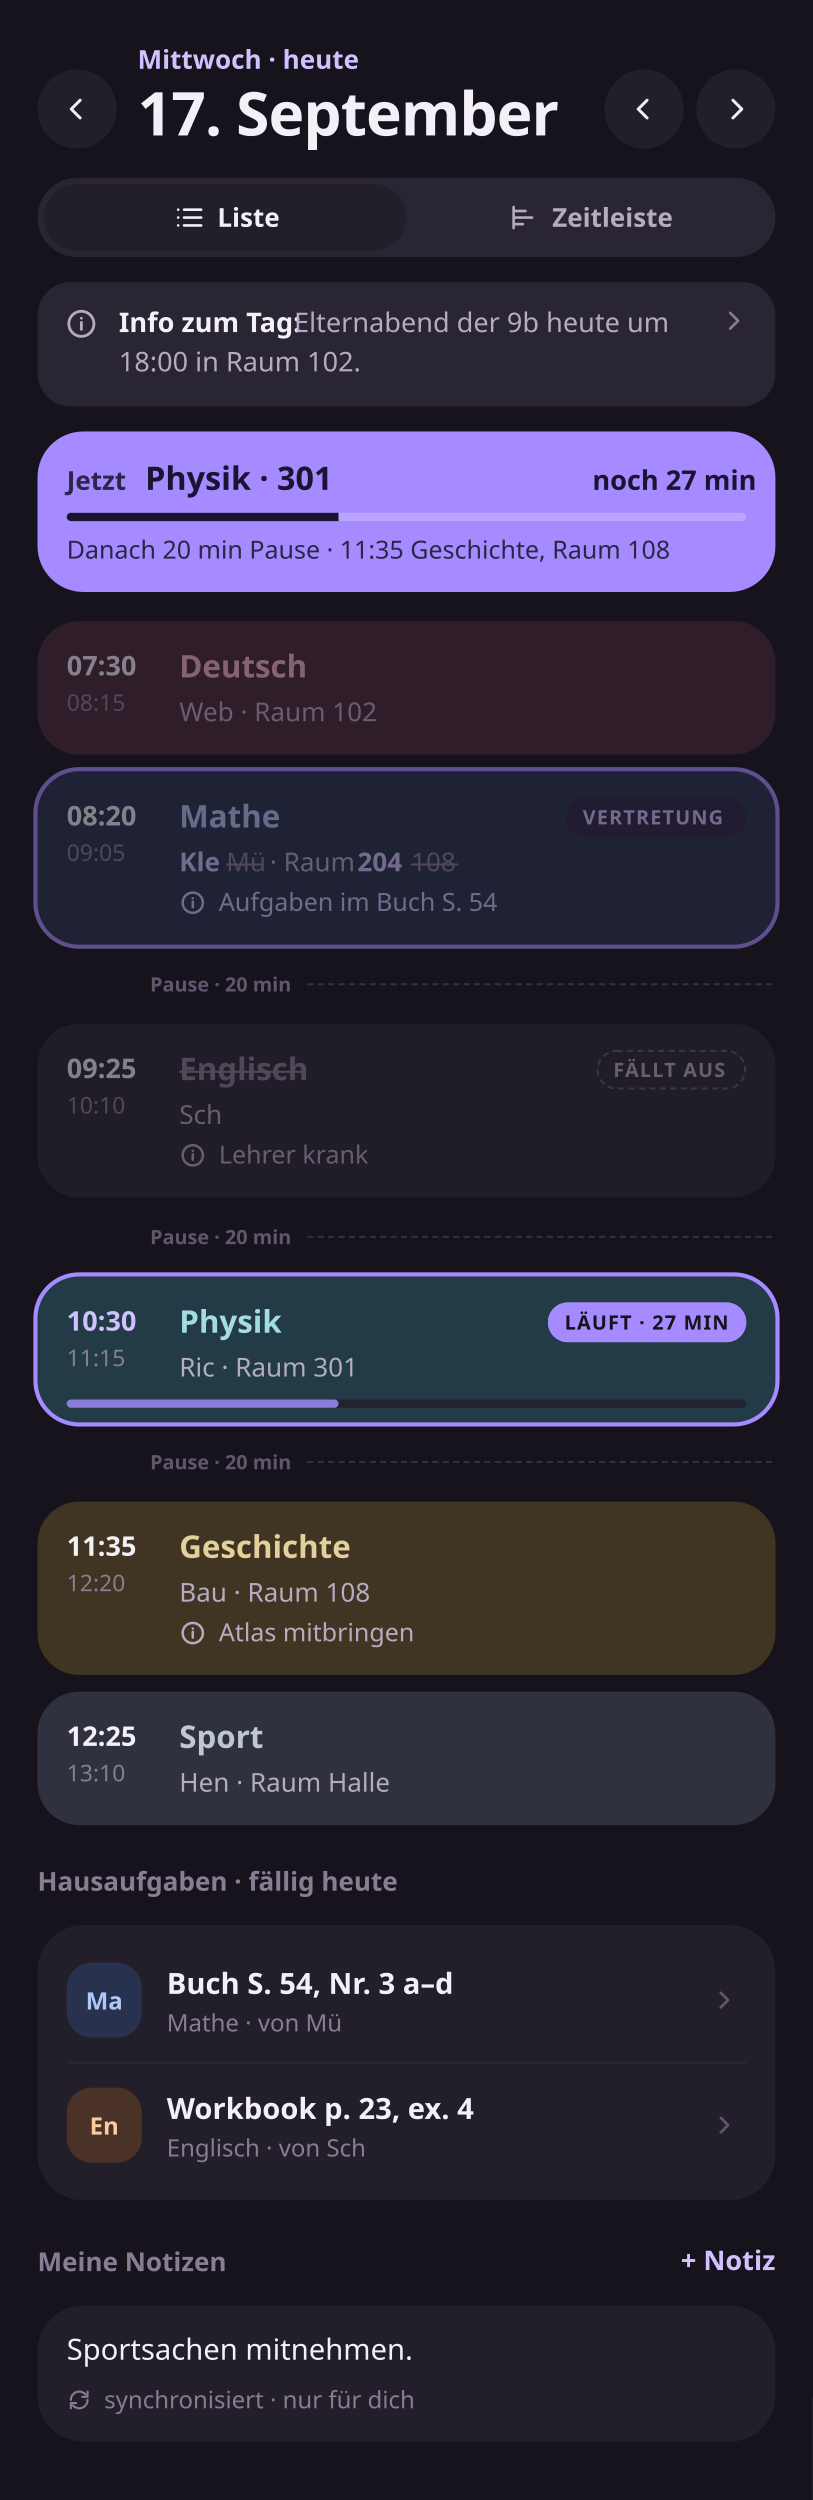
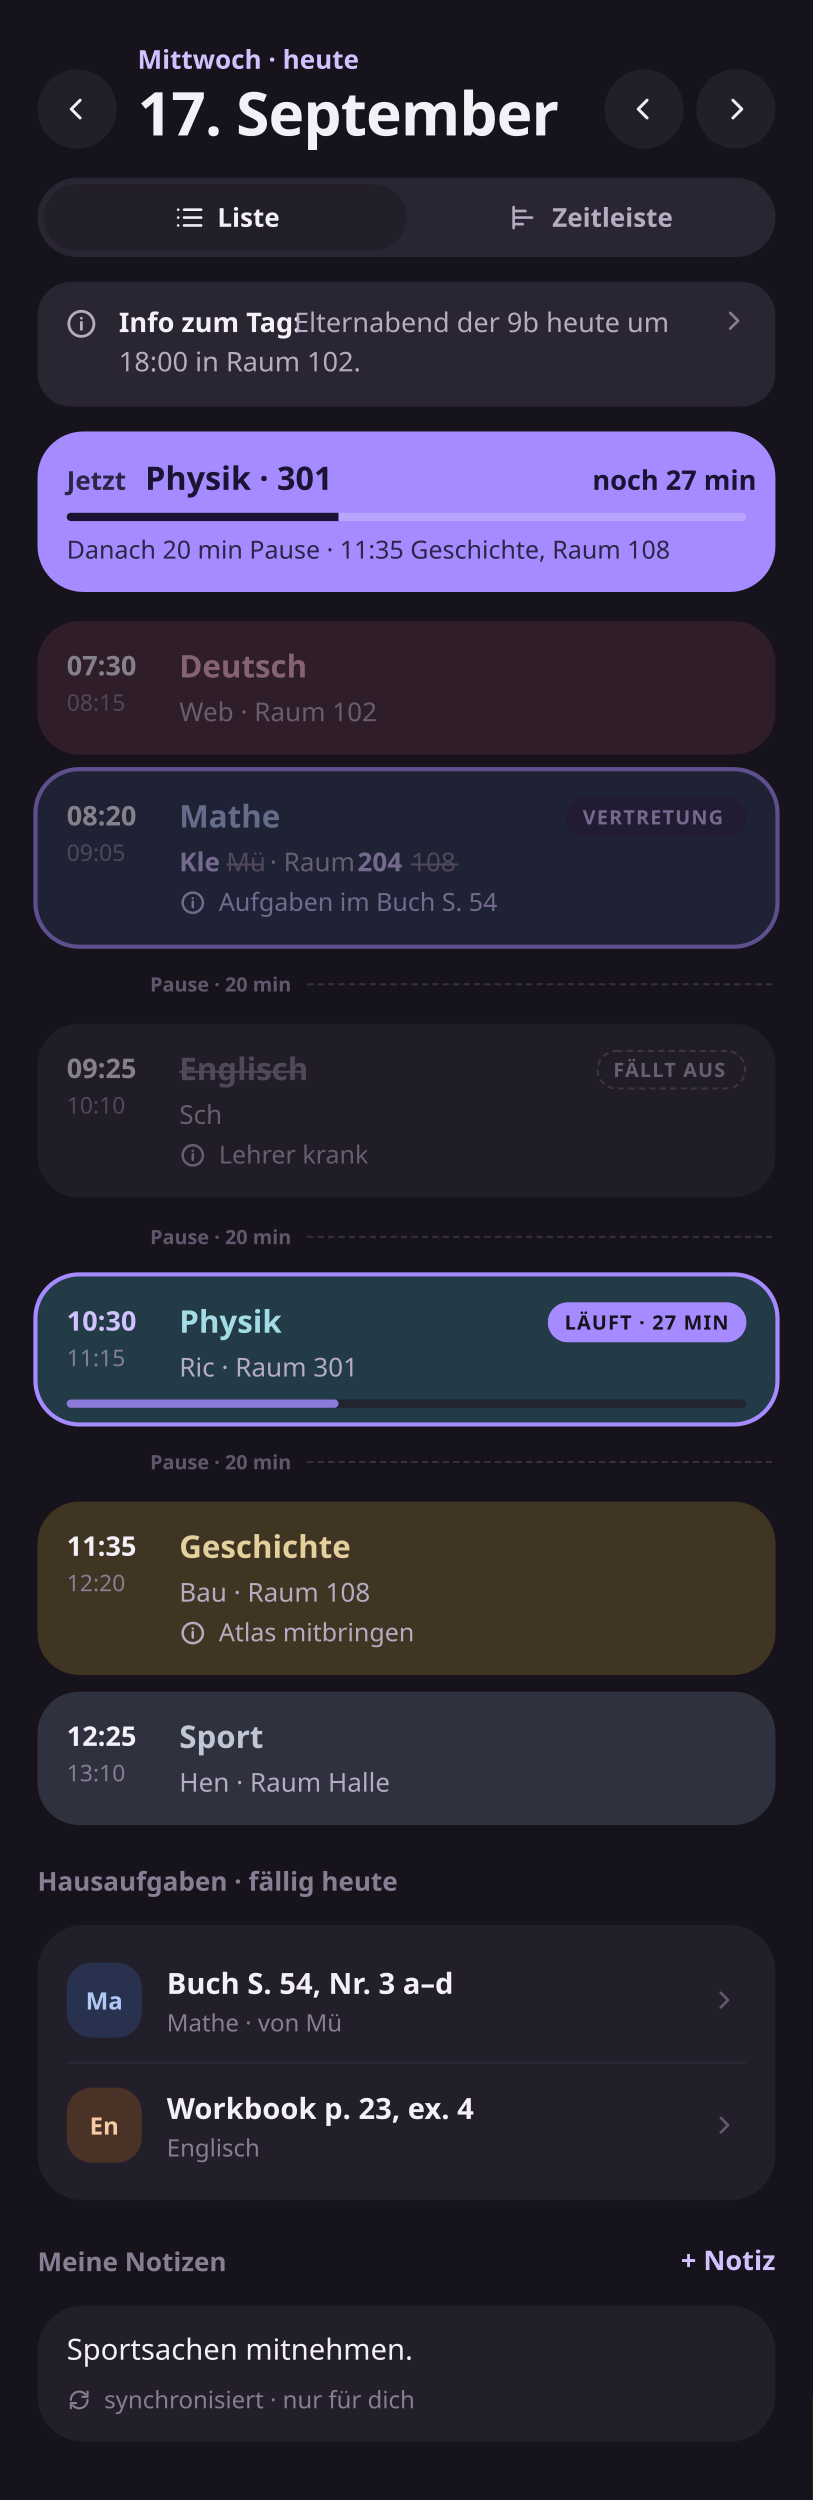
<svg xmlns="http://www.w3.org/2000/svg" width="390" height="1199.36" viewBox="0 0 390 1199.36">
  <defs>
    <filter id="nsh0" x="-50%" y="-50%" width="200%" height="200%">
      <feDropShadow dx="0" dy="24" stdDeviation="32" flood-color="#000000" flood-opacity="0.18" />
    </filter>
    <filter id="nsh1" x="-50%" y="-50%" width="200%" height="200%">
      <feDropShadow dx="0" dy="2" stdDeviation="4" flood-color="#000000" flood-opacity="0.06" />
    </filter>
  </defs>
  <rect x="0" y="0" width="390" height="1199.36" fill="#16131C" />
  <defs>
    <clipPath id="c3">
      <rect x="32" y="246" width="326" height="4" rx="2" />
    </clipPath>
    <clipPath id="c4">
      <rect x="0" y="0" width="390" height="1000" />
    </clipPath>
  </defs>
  <rect x="0" y="0" width="390" height="1000" fill="#16131C" />
  <g clip-path="url(#c4)">
    <g id="Zurück_0">
      <rect x="18" y="33.31" width="38" height="38" rx="19" fill="#221E2A" />
      <g transform="translate(28.5 43.81) scale(0.71 0.71)" fill="none" stroke="#F4F0F8" stroke-width="2" stroke-linecap="round" stroke-linejoin="round">
        <path d="M14 6l-6 6 6 6" />
      </g>
    </g>
    <text x="66" y="33" font-family="Nunito" font-size="12.5" font-weight="800" fill="#CFC2FF" xml:space="preserve">Mittwoch · heute</text>
    <text x="66" y="65" font-family="Nunito" font-size="29" font-weight="900" letter-spacing="-0.43" fill="#F4F0F8" xml:space="preserve">17. September</text>
    <g id="Vortag_1">
      <rect x="290" y="33.31" width="38" height="38" rx="19" fill="#221E2A" />
      <g transform="translate(300.5 43.81) scale(0.71 0.71)" fill="none" stroke="#F4F0F8" stroke-width="2" stroke-linecap="round" stroke-linejoin="round">
        <path d="M14 6l-6 6 6 6" />
      </g>
    </g>
    <g id="Nächster_Tag_2">
      <rect x="334" y="33.31" width="38" height="38" rx="19" fill="#221E2A" />
      <g transform="translate(344.5 43.81) scale(0.71 0.71)" fill="none" stroke="#F4F0F8" stroke-width="2" stroke-linecap="round" stroke-linejoin="round">
        <path d="M10 6l6 6-6 6" />
      </g>
    </g>
    <rect x="18" y="85.31" width="354" height="38" rx="19" fill="#2A2533" />
    <rect x="21" y="88.31" width="174" height="32" rx="16" fill="#221E2A" />
    <g transform="translate(83.27 96.81) scale(0.63 0.63)" fill="none" stroke="#F4F0F8" stroke-width="2" stroke-linecap="round" stroke-linejoin="round">
      <path d="M8 6h13M8 12h13M8 18h13M3.5 6h.01M3.5 12h.01M3.5 18h.01" />
    </g>
    <text x="104.27" y="108.81" font-family="Nunito" font-size="12.5" font-weight="800" fill="#F4F0F8" xml:space="preserve">Liste</text>
    <g transform="translate(243.89 96.81) scale(0.63 0.63)" fill="none" stroke="#B5ACC1" stroke-width="2" stroke-linecap="round" stroke-linejoin="round">
      <path d="M4 4v16M4 7h9M4 12h14M4 17h7" />
    </g>
    <text x="264.89" y="108.81" font-family="Nunito" font-size="12.5" font-weight="800" fill="#B5ACC1" xml:space="preserve">Zeitleiste</text>
    <rect x="18" y="135.31" width="354" height="59.69" rx="16" fill="#2A2533" />
    <g transform="translate(31 147.31) scale(0.67 0.67)" fill="none" stroke="#B5ACC1" stroke-width="2" stroke-linecap="round" stroke-linejoin="round">
      <circle cx="12" cy="12" r="9" />
      <path d="M12 11v5M12 8h.01" />
    </g>
    <text x="57" y="159.31" font-family="Nunito" font-size="13" font-weight="700" fill="#F4F0F8" xml:space="preserve">Info zum Tag:</text>
    <text x="141.06" y="159.31" font-family="Nunito" font-size="13" font-weight="400" fill="#B5ACC1" xml:space="preserve">Elternabend der 9b heute um</text>
    <text x="57" y="178.16" font-family="Nunito" font-size="13" font-weight="400" fill="#B5ACC1" xml:space="preserve">18:00 in Raum 102.</text>
    <g transform="translate(344 146.31) scale(0.63 0.63)" fill="none" stroke="#877E94" stroke-width="2" stroke-linecap="round" stroke-linejoin="round">
      <path d="M10 6l6 6-6 6" />
    </g>
    <rect x="18" y="207" width="354" height="77" rx="22" fill="#A58BFF" />
    <text x="32" y="235" font-family="Nunito" font-size="12.5" font-weight="800" fill="#2C2548" xml:space="preserve">Jetzt</text>
    <text x="69.63" y="235" font-family="Nunito" font-size="15.5" font-weight="700" fill="#1A1333" xml:space="preserve">Physik · 301</text>
    <text x="284.19" y="235" font-family="Nunito" font-size="13" font-weight="700" fill="#1A1333" xml:space="preserve">noch 27 min</text>
    <rect x="32" y="246" width="326" height="4" rx="2" fill="#FFFFFF" fill-opacity="0.22" />
    <g clip-path="url(#c3)">
      <rect x="32" y="246" width="130.39" height="4" fill="#1A1333" />
    </g>
    <text x="32" y="268" font-family="Nunito" font-size="12" font-weight="400" fill="#2C2548" xml:space="preserve">Danach 20 min Pause · 11:35 Geschichte, Raum 108</text>
    <g opacity="0.5">
      <rect x="18" y="298" width="354" height="64" rx="20" fill="#482836" />
      <text x="32" y="324" font-family="Nunito" font-size="13" font-weight="700" fill="#F4F0F8" xml:space="preserve">07:30</text>
      <text x="32" y="341" font-family="Nunito" font-size="11" font-weight="400" fill="#877E94" xml:space="preserve">08:15</text>
      <text x="86" y="325" font-family="Nunito" font-size="15" font-weight="800" fill="#F3B5C4" xml:space="preserve">Deutsch</text>
      <text x="86" y="346" font-family="Nunito" font-size="12.5" font-weight="400" fill="#B5ACC1" xml:space="preserve">Web · Raum 102</text>
    </g>
    <g opacity="0.5">
      <rect x="16" y="368" width="358" height="87.19" rx="22" fill="#A58BFF" />
      <rect x="18" y="370" width="354" height="83.19" rx="20" fill="#28314E" />
      <text x="32" y="396" font-family="Nunito" font-size="13" font-weight="700" fill="#F4F0F8" xml:space="preserve">08:20</text>
      <text x="32" y="413" font-family="Nunito" font-size="11" font-weight="400" fill="#877E94" xml:space="preserve">09:05</text>
      <text x="86" y="397" font-family="Nunito" font-size="15" font-weight="800" fill="#B0C8F6" xml:space="preserve">Mathe</text>
      <rect x="271.59" y="382.5" width="86.41" height="19" rx="9.5" fill="#2C2548" />
      <rect x="272.09" y="383" width="85.41" height="18" rx="9" fill="none" stroke="#2C2548" stroke-width="1" />
      <text x="279.59" y="395.5" font-family="Nunito" font-size="9.5" font-weight="800" letter-spacing="0.57" fill="#CFC2FF" xml:space="preserve">VERTRETUNG</text>
      <text x="86" y="418" font-family="Nunito" font-size="12.5" font-weight="700" fill="#CFC2FF" xml:space="preserve">Kle</text>
      <text x="108.56" y="418" font-family="Nunito" font-size="12.5" font-weight="400" fill="#877E94" xml:space="preserve">Mü</text>
      <rect x="108.56" y="414.25" width="17.7" height="1" fill="#877E94" />
      <text x="129.48" y="418" font-family="Nunito" font-size="12.5" font-weight="400" fill="#B5ACC1" xml:space="preserve">· Raum</text>
      <text x="171.47" y="418" font-family="Nunito" font-size="12.5" font-weight="700" fill="#CFC2FF" xml:space="preserve">204</text>
      <text x="197.22" y="418" font-family="Nunito" font-size="12.5" font-weight="400" fill="#877E94" xml:space="preserve">108</text>
      <rect x="197.22" y="414.25" width="22.52" height="1" fill="#877E94" />
      <g transform="translate(86 426.59) scale(0.54 0.54)" fill="none" stroke="#CFC2FF" stroke-width="2.2" stroke-linecap="round" stroke-linejoin="round">
        <circle cx="12" cy="12" r="9" />
        <path d="M12 11v5M12 8h.01" />
      </g>
      <text x="105" y="437" font-family="Nunito" font-size="12" font-weight="400" fill="#CFC2FF" xml:space="preserve">Aufgaben im Buch S. 54</text>
    </g>
    <text x="72" y="475.69" font-family="Nunito" font-size="9.5" font-weight="800" fill="#5F576C" xml:space="preserve">Pause · 20 min</text>
    <line x1="147.36" y1="472.19" x2="372" y2="472.19" stroke="#352F40" stroke-width="1" stroke-dasharray="3 2" />
    <g opacity="0.5">
      <rect x="18" y="491.19" width="354" height="83.19" rx="20" fill="#2A2533" />
      <text x="32" y="517.19" font-family="Nunito" font-size="13" font-weight="700" fill="#F4F0F8" xml:space="preserve">09:25</text>
      <text x="32" y="534.19" font-family="Nunito" font-size="11" font-weight="400" fill="#877E94" xml:space="preserve">10:10</text>
      <text x="86" y="518.19" font-family="Nunito" font-size="15" font-weight="800" fill="#877E94" xml:space="preserve">Englisch</text>
      <rect x="86" y="513.69" width="59.72" height="1" fill="#877E94" />
      <rect x="286.75" y="504.19" width="70.75" height="18" rx="9" fill="none" stroke="#5F576C" stroke-width="1" stroke-dasharray="3 2" />
      <text x="294.25" y="516.69" font-family="Nunito" font-size="9.5" font-weight="800" letter-spacing="0.57" fill="#B5ACC1" xml:space="preserve">FÄLLT AUS</text>
      <text x="86" y="539.19" font-family="Nunito" font-size="12.5" font-weight="400" fill="#B5ACC1" xml:space="preserve">Sch</text>
      <g transform="translate(86 547.78) scale(0.54 0.54)" fill="none" stroke="#B5ACC1" stroke-width="2.2" stroke-linecap="round" stroke-linejoin="round">
        <circle cx="12" cy="12" r="9" />
        <path d="M12 11v5M12 8h.01" />
      </g>
      <text x="105" y="558.19" font-family="Nunito" font-size="12" font-weight="400" fill="#B5ACC1" xml:space="preserve">Lehrer krank</text>
    </g>
    <text x="72" y="596.88" font-family="Nunito" font-size="9.5" font-weight="800" fill="#5F576C" xml:space="preserve">Pause · 20 min</text>
    <line x1="147.36" y1="593.38" x2="372" y2="593.38" stroke="#352F40" stroke-width="1" stroke-dasharray="3 2" />
    <rect x="16" y="610.38" width="358" height="74" rx="22" fill="#A58BFF" />
    <rect x="18" y="612.38" width="354" height="70" rx="20" fill="#223B47" />
    <text x="32" y="638.38" font-family="Nunito" font-size="13" font-weight="700" fill="#CFC2FF" xml:space="preserve">10:30</text>
    <text x="32" y="655.38" font-family="Nunito" font-size="11" font-weight="400" fill="#877E94" xml:space="preserve">11:15</text>
    <text x="86" y="639.38" font-family="Nunito" font-size="15" font-weight="800" fill="#A4DCE6" xml:space="preserve">Physik</text>
    <rect x="262.88" y="624.88" width="95.13" height="19" rx="9.5" fill="#A58BFF" />
    <rect x="263.38" y="625.38" width="94.13" height="18" rx="9" fill="none" stroke="#A58BFF" stroke-width="1" />
    <text x="270.88" y="637.88" font-family="Nunito" font-size="9.5" font-weight="800" letter-spacing="0.57" fill="#16131C" xml:space="preserve">LÄUFT · 27 MIN</text>
    <text x="86" y="660.38" font-family="Nunito" font-size="12.5" font-weight="400" fill="#B5ACC1" xml:space="preserve">Ric · Raum 301</text>
    <g opacity="0.8">
      <rect x="32" y="671.38" width="326" height="4" rx="2" fill="#221E2A" />
      <rect x="32" y="671.38" width="130.39" height="4" rx="2" fill="#A58BFF" />
    </g>
    <text x="72" y="704.88" font-family="Nunito" font-size="9.5" font-weight="800" fill="#5F576C" xml:space="preserve">Pause · 20 min</text>
    <line x1="147.36" y1="701.38" x2="372" y2="701.38" stroke="#352F40" stroke-width="1" stroke-dasharray="3 2" />
    <rect x="18" y="720.38" width="354" height="83.19" rx="20" fill="#403523" />
    <text x="32" y="746.38" font-family="Nunito" font-size="13" font-weight="700" fill="#F4F0F8" xml:space="preserve">11:35</text>
    <text x="32" y="763.38" font-family="Nunito" font-size="11" font-weight="400" fill="#877E94" xml:space="preserve">12:20</text>
    <text x="86" y="747.38" font-family="Nunito" font-size="15" font-weight="800" fill="#E3D09D" xml:space="preserve">Geschichte</text>
    <text x="86" y="768.38" font-family="Nunito" font-size="12.5" font-weight="400" fill="#B5ACC1" xml:space="preserve">Bau · Raum 108</text>
    <g transform="translate(86 776.97) scale(0.54 0.54)" fill="none" stroke="#B5ACC1" stroke-width="2.2" stroke-linecap="round" stroke-linejoin="round">
      <circle cx="12" cy="12" r="9" />
      <path d="M12 11v5M12 8h.01" />
    </g>
    <text x="105" y="787.38" font-family="Nunito" font-size="12" font-weight="400" fill="#B5ACC1" xml:space="preserve">Atlas mitbringen</text>
    <rect x="18" y="811.56" width="354" height="64" rx="20" fill="#2F313E" />
    <text x="32" y="837.56" font-family="Nunito" font-size="13" font-weight="700" fill="#F4F0F8" xml:space="preserve">12:25</text>
    <text x="32" y="854.56" font-family="Nunito" font-size="11" font-weight="400" fill="#877E94" xml:space="preserve">13:10</text>
    <text x="86" y="838.56" font-family="Nunito" font-size="15" font-weight="800" fill="#BFC7D5" xml:space="preserve">Sport</text>
    <text x="86" y="859.56" font-family="Nunito" font-size="12.5" font-weight="400" fill="#B5ACC1" xml:space="preserve">Hen · Raum Halle</text>
    <text x="18" y="907.06" font-family="Nunito" font-size="12.5" font-weight="800" fill="#877E94" xml:space="preserve">Meine Notizen</text>
    <text x="328.89" y="906.56" font-family="Nunito" font-size="13" font-weight="700" fill="#CFC2FF" xml:space="preserve">+ Notiz</text>
    <rect x="18" y="923.56" width="354" height="65.3" rx="22" fill="#221E2A" />
    <text x="32" y="949.56" font-family="Nunito" font-size="14" font-weight="400" fill="#F4F0F8" xml:space="preserve">Sportsachen mitnehmen.</text>
    <g transform="translate(32 962.86) scale(0.5 0.5)" fill="none" stroke="#877E94" stroke-width="2" stroke-linecap="round" stroke-linejoin="round">
      <path d="M4 12a8 8 0 0 1 14-5.3M20 4v5h-5M20 12a8 8 0 0 1-14 5.3M4 20v-5h5" />
    </g>
    <text x="50" y="972.86" font-family="Nunito" font-size="11.5" font-weight="400" fill="#877E94" xml:space="preserve">synchronisiert · nur für dich</text>
  </g>
  <rect x="0" y="885" width="390" height="265" rx="0" fill="#16131C" />
  <text x="18" y="907.06" font-family="Nunito" font-size="12.5" font-weight="800" fill="#877E94" xml:space="preserve">Hausaufgaben · fällig heute</text>
  <rect x="18" y="923.56" width="354" height="132" rx="22" fill="#221E2A" />
  <rect x="32" y="941.56" width="36" height="36" rx="12" fill="#28314E" />
  <text x="50" y="964.06" font-family="Nunito" font-size="11.5" font-weight="900" fill="#B0C8F6" text-anchor="middle" xml:space="preserve">Ma</text>
  <text x="80" y="956.56" font-family="Nunito" font-size="14" font-weight="600" fill="#F4F0F8" xml:space="preserve">Buch S. 54, Nr. 3 a–d</text>
  <text x="80" y="974.56" font-family="Nunito" font-size="11.5" font-weight="400" fill="#877E94" xml:space="preserve">Mathe · von Mü</text>
  <g transform="translate(340 952.56) scale(0.58 0.58)" fill="none" stroke="#5F576C" stroke-width="2.2" stroke-linecap="round" stroke-linejoin="round">
    <path d="M10 6l6 6-6 6" />
  </g>
  <line x1="32" y1="989.56" x2="358" y2="989.56" stroke="#2B2634" stroke-width="1" />
  <rect x="32" y="1001.56" width="36" height="36" rx="12" fill="#4A3326" />
  <text x="50" y="1024.06" font-family="Nunito" font-size="11.5" font-weight="900" fill="#F8CCA2" text-anchor="middle" xml:space="preserve">En</text>
  <text x="80" y="1016.56" font-family="Nunito" font-size="14" font-weight="600" fill="#F4F0F8" xml:space="preserve">Workbook p. 23, ex. 4</text>
-   <text x="80" y="1034.56" font-family="Nunito" font-size="11.5" font-weight="400" fill="#877E94" xml:space="preserve">Englisch · von Sch</text>
+   <text x="80" y="1034.56" font-family="Nunito" font-size="11.5" font-weight="400" fill="#877E94" xml:space="preserve">Englisch</text>
  <g transform="translate(340 1012.56) scale(0.58 0.58)" fill="none" stroke="#5F576C" stroke-width="2.2" stroke-linecap="round" stroke-linejoin="round">
    <path d="M10 6l6 6-6 6" />
  </g>
  <text x="18" y="1089.56" font-family="Nunito" font-size="12.5" font-weight="800" fill="#877E94" xml:space="preserve">Meine Notizen</text>
  <text x="372" y="1089.06" font-family="Nunito" font-size="13" font-weight="700" fill="#CFC2FF" text-anchor="end" xml:space="preserve">+ Notiz</text>
  <rect x="18" y="1106.06" width="354" height="65.3" rx="22" fill="#221E2A" />
  <text x="32" y="1132.06" font-family="Nunito" font-size="14" font-weight="400" fill="#F4F0F8" xml:space="preserve">Sportsachen mitnehmen.</text>
  <g transform="translate(32 1145.36) scale(0.5 0.5)" fill="none" stroke="#877E94" stroke-width="2" stroke-linecap="round" stroke-linejoin="round">
    <path d="M4 12a8 8 0 0 1 14-5.3M20 4v5h-5M20 12a8 8 0 0 1-14 5.3M4 20v-5h5" />
  </g>
  <text x="50" y="1155.36" font-family="Nunito" font-size="11.5" font-weight="400" fill="#877E94" xml:space="preserve">synchronisiert · nur für dich</text>
</svg>
